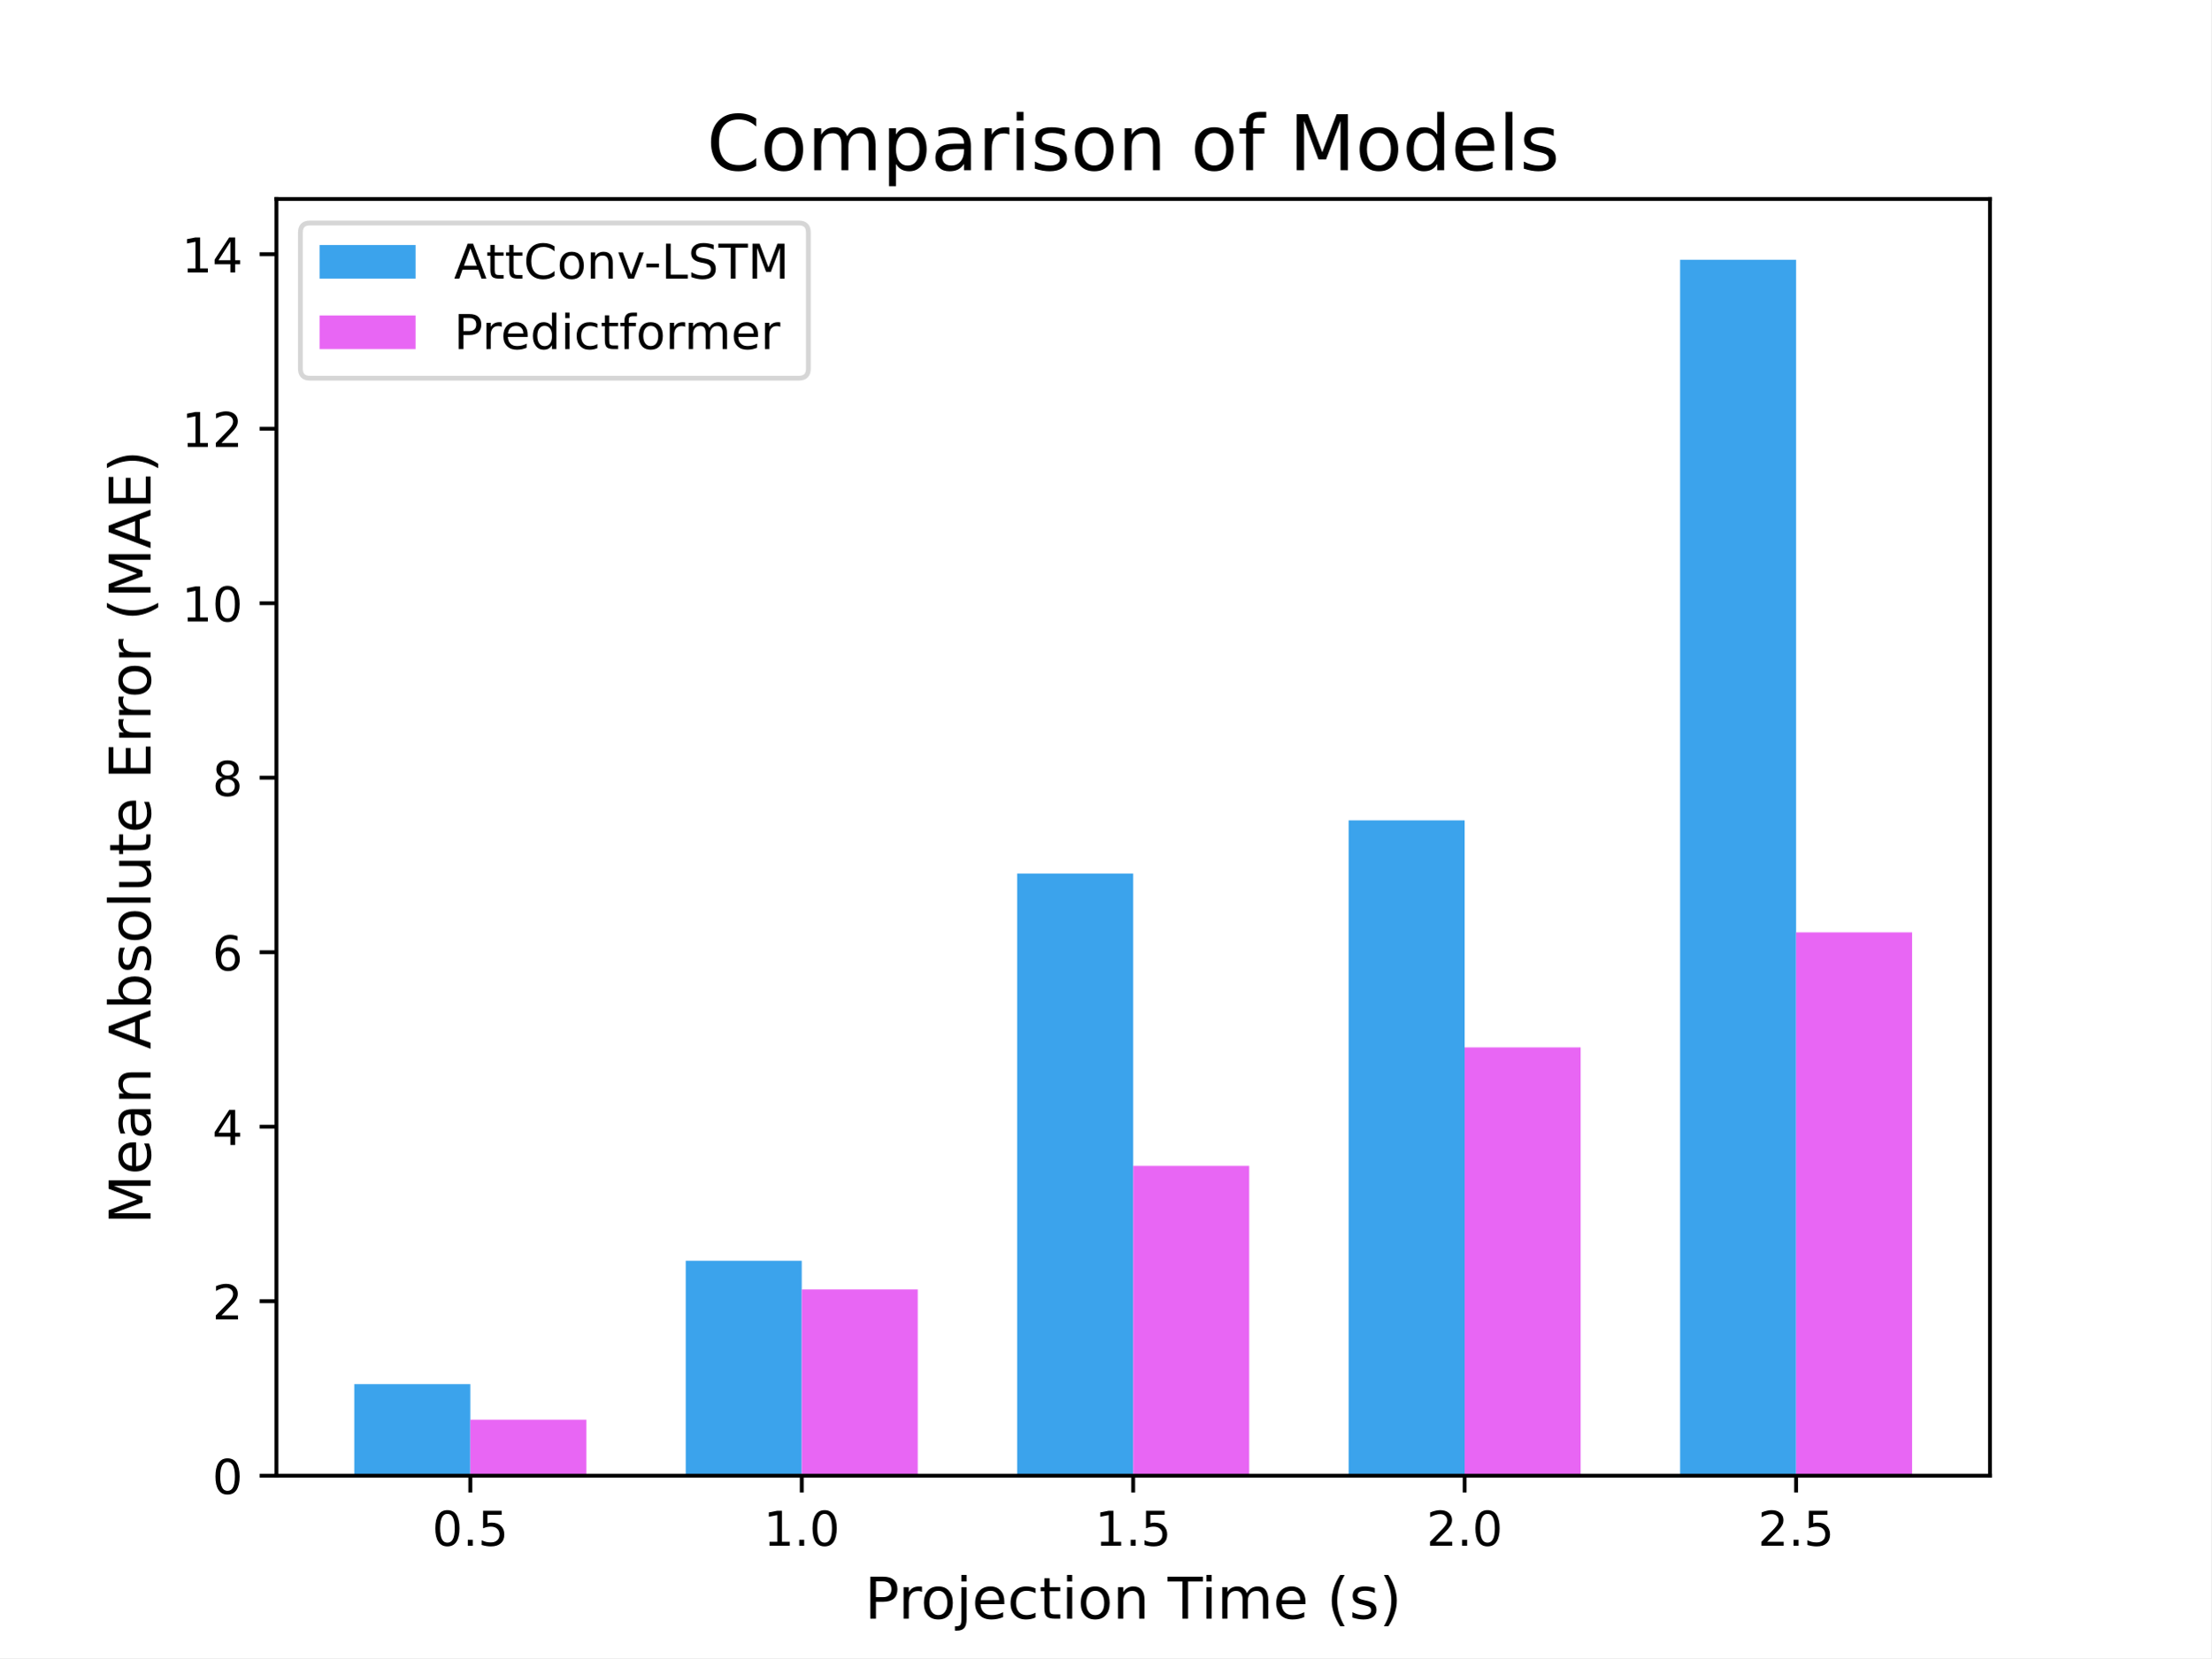
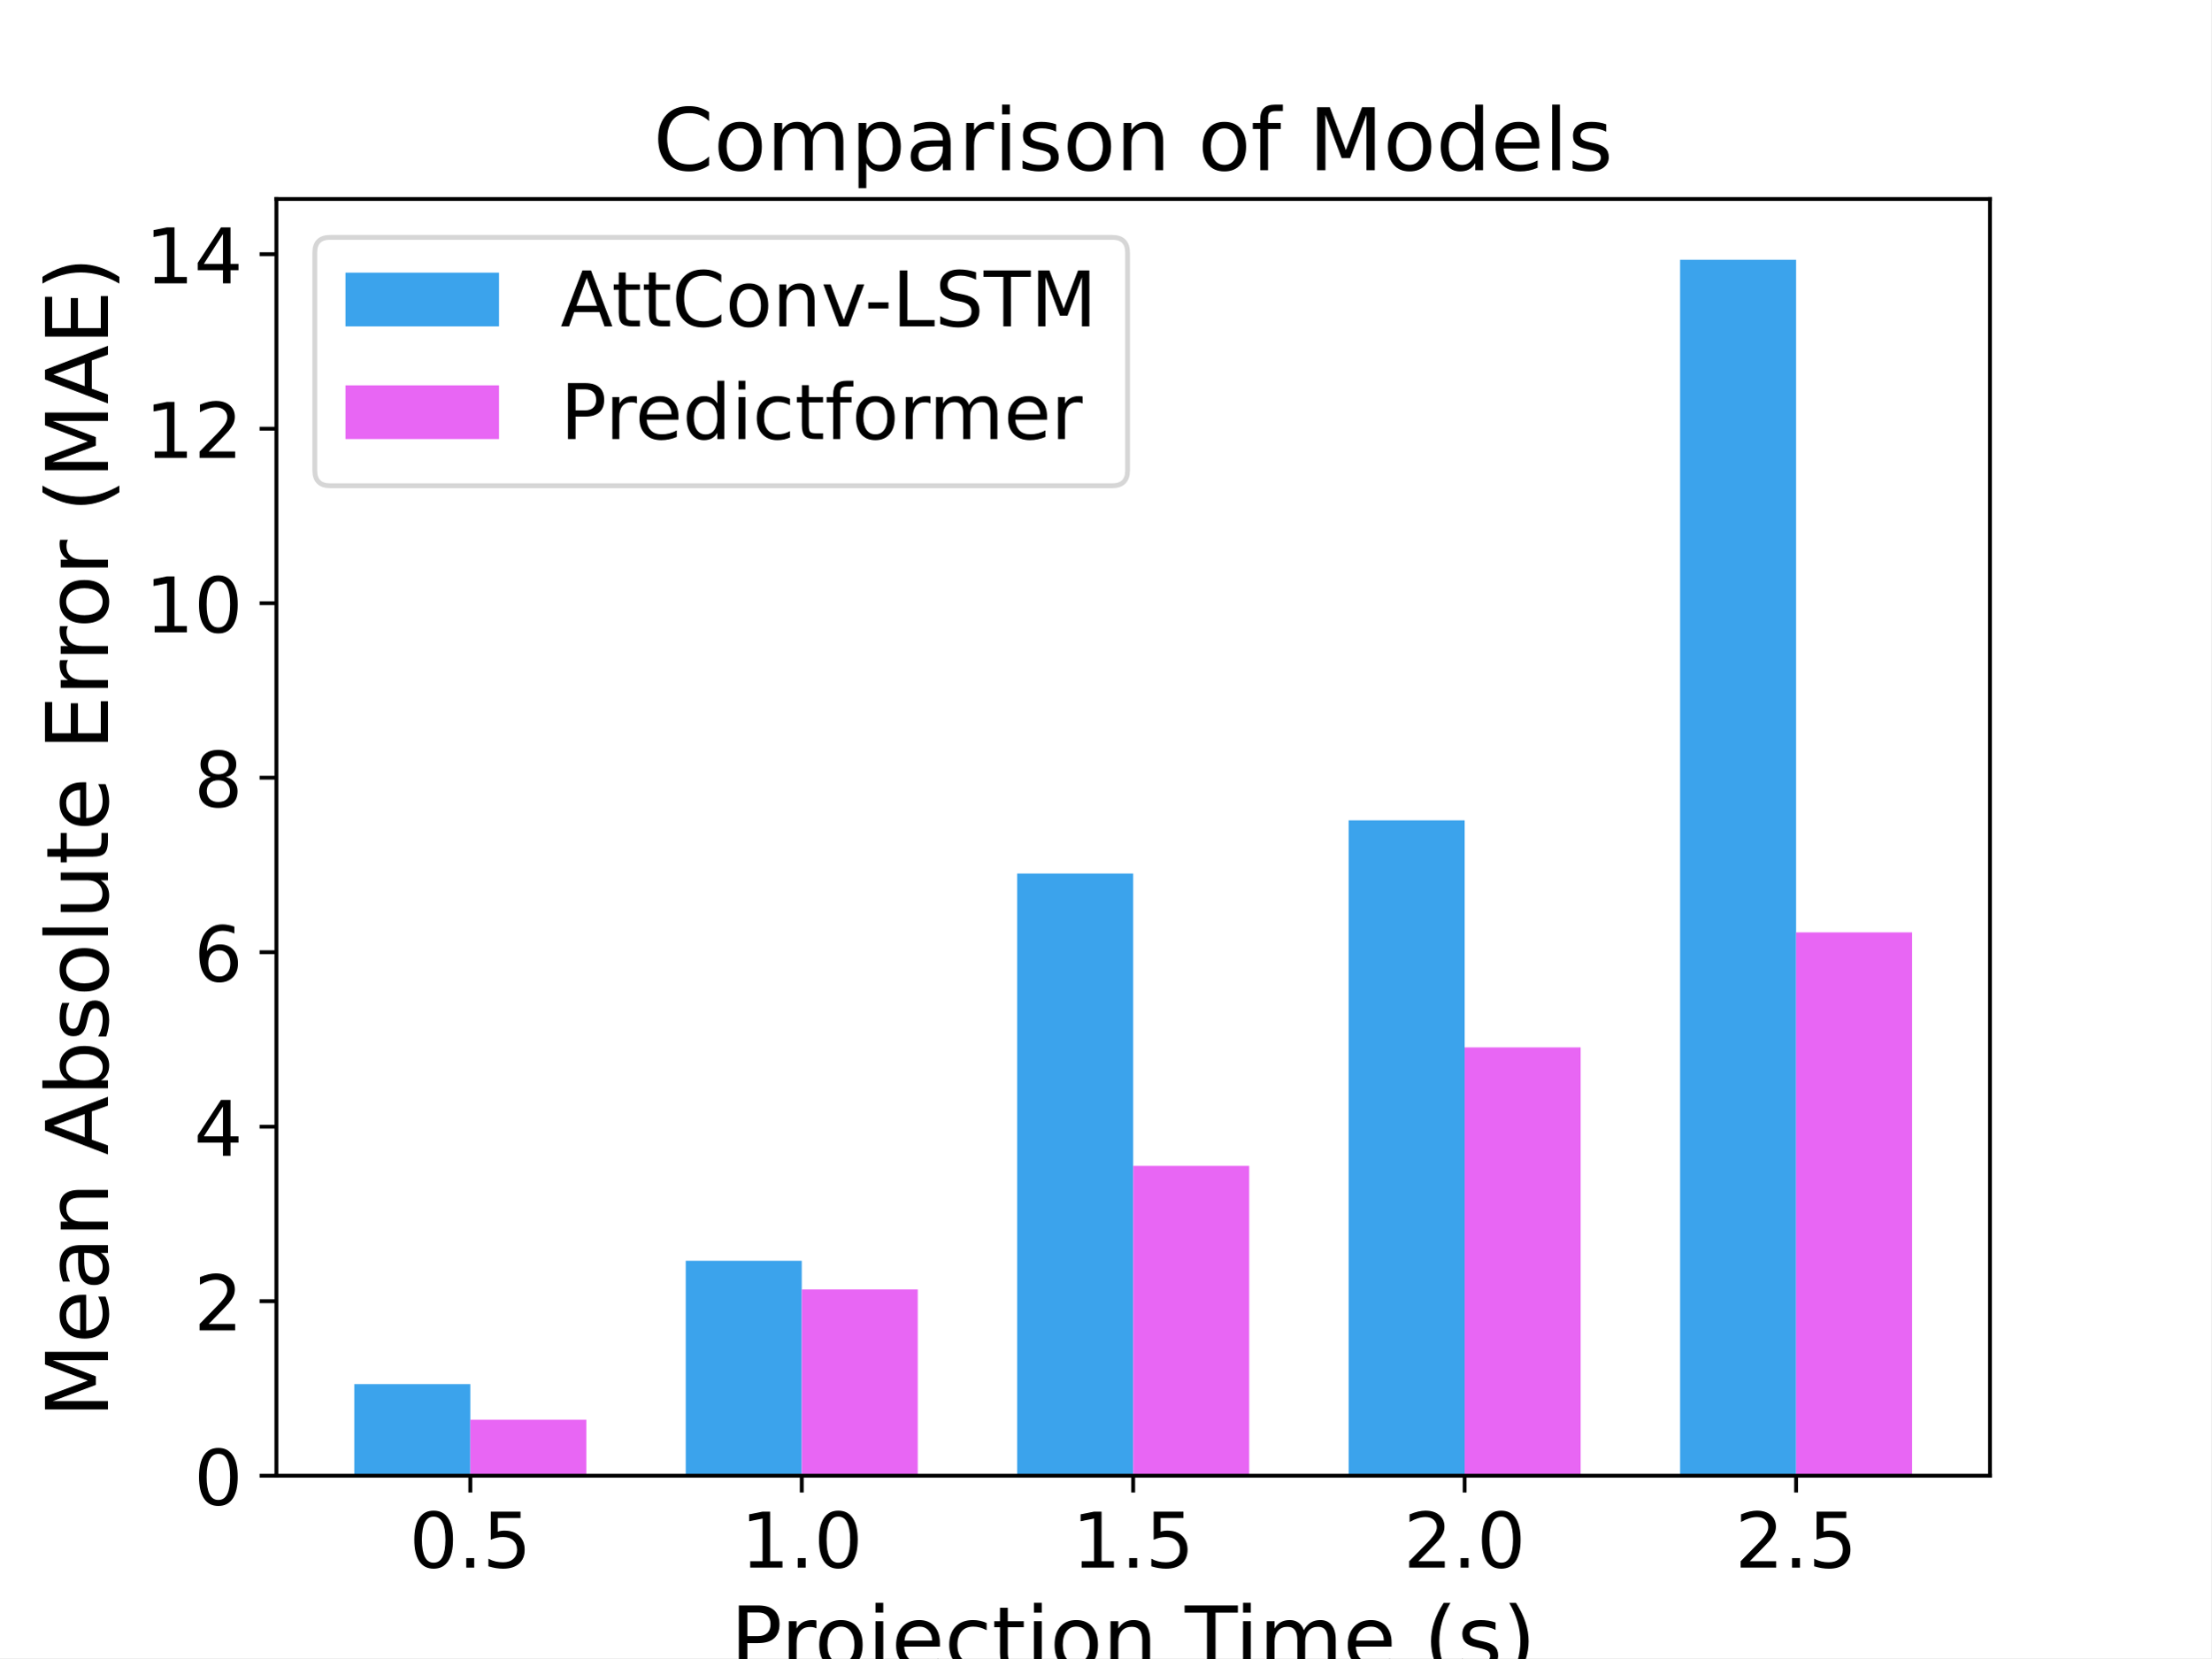
<svg xmlns="http://www.w3.org/2000/svg" xmlns:xlink="http://www.w3.org/1999/xlink" width="460.8pt" height="345.6pt" viewBox="0 0 460.8 345.6" version="1.1">
  <defs>
    <style type="text/css">*{stroke-linejoin: round; stroke-linecap: butt}</style>
  </defs>
  <g id="figure_1">
    <g id="patch_1">
      <path d="M 0 345.6  L 460.8 345.6  L 460.8 0  L 0 0  z " style="fill: #ffffff" />
    </g>
    <g id="axes_1">
      <g id="patch_2">
        <path d="M 57.6 307.584  L 414.72 307.584  L 414.72 41.472  L 57.6 41.472  z " style="fill: #ffffff" />
      </g>
      <g id="patch_3">
-         <path d="M 73.833 307.584  L 98.009 307.584  L 98.009 288.493  L 73.833 288.493  z " clip-path="url(#p73382b908d)" style="fill: #3ba3ec" />
+         <path d="M 73.833 307.584  L 98.009 307.584  L 98.009 288.493  L 73.833 288.493  z " clip-path="url(#pa363077e8c)" style="fill: #3ba3ec" />
      </g>
      <g id="patch_4">
-         <path d="M 142.908 307.584  L 167.085 307.584  L 167.085 262.781  L 142.908 262.781  z " clip-path="url(#p73382b908d)" style="fill: #3ba3ec" />
+         <path d="M 142.908 307.584  L 167.085 307.584  L 167.085 262.781  L 142.908 262.781  z " clip-path="url(#pa363077e8c)" style="fill: #3ba3ec" />
      </g>
      <g id="patch_5">
-         <path d="M 211.984 307.584  L 236.16 307.584  L 236.16 182.068  L 211.984 182.068  z " clip-path="url(#p73382b908d)" style="fill: #3ba3ec" />
+         <path d="M 211.984 307.584  L 236.16 307.584  L 236.16 182.068  L 211.984 182.068  z " clip-path="url(#pa363077e8c)" style="fill: #3ba3ec" />
      </g>
      <g id="patch_6">
-         <path d="M 281.059 307.584  L 305.235 307.584  L 305.235 170.982  L 281.059 170.982  z " clip-path="url(#p73382b908d)" style="fill: #3ba3ec" />
+         <path d="M 281.059 307.584  L 305.235 307.584  L 305.235 170.982  L 281.059 170.982  z " clip-path="url(#pa363077e8c)" style="fill: #3ba3ec" />
      </g>
      <g id="patch_7">
-         <path d="M 350.134 307.584  L 374.311 307.584  L 374.311 54.144  L 350.134 54.144  z " clip-path="url(#p73382b908d)" style="fill: #3ba3ec" />
+         <path d="M 350.134 307.584  L 374.311 307.584  L 374.311 54.144  L 350.134 54.144  z " clip-path="url(#pa363077e8c)" style="fill: #3ba3ec" />
      </g>
      <g id="patch_8">
-         <path d="M 98.009 307.584  L 122.186 307.584  L 122.186 295.915  L 98.009 295.915  z " clip-path="url(#p73382b908d)" style="fill: #e866f4" />
+         <path d="M 98.009 307.584  L 122.186 307.584  L 122.186 295.915  L 98.009 295.915  z " clip-path="url(#pa363077e8c)" style="fill: #e866f4" />
      </g>
      <g id="patch_9">
-         <path d="M 167.085 307.584  L 191.261 307.584  L 191.261 268.757  L 167.085 268.757  z " clip-path="url(#p73382b908d)" style="fill: #e866f4" />
+         <path d="M 167.085 307.584  L 191.261 307.584  L 191.261 268.757  L 167.085 268.757  z " clip-path="url(#pa363077e8c)" style="fill: #e866f4" />
      </g>
      <g id="patch_10">
-         <path d="M 236.16 307.584  L 260.336 307.584  L 260.336 243.004  L 236.16 243.004  z " clip-path="url(#p73382b908d)" style="fill: #e866f4" />
+         <path d="M 236.16 307.584  L 260.336 307.584  L 260.336 243.004  L 236.16 243.004  z " clip-path="url(#pa363077e8c)" style="fill: #e866f4" />
      </g>
      <g id="patch_11">
-         <path d="M 305.235 307.584  L 329.412 307.584  L 329.412 218.307  L 305.235 218.307  z " clip-path="url(#p73382b908d)" style="fill: #e866f4" />
+         <path d="M 305.235 307.584  L 329.412 307.584  L 329.412 218.307  L 305.235 218.307  z " clip-path="url(#pa363077e8c)" style="fill: #e866f4" />
      </g>
      <g id="patch_12">
-         <path d="M 374.311 307.584  L 398.487 307.584  L 398.487 194.333  L 374.311 194.333  z " clip-path="url(#p73382b908d)" style="fill: #e866f4" />
+         <path d="M 374.311 307.584  L 398.487 307.584  L 398.487 194.333  L 374.311 194.333  z " clip-path="url(#pa363077e8c)" style="fill: #e866f4" />
      </g>
      <g id="matplotlib.axis_1">
        <g id="xtick_1">
          <g id="line2d_1">
            <defs>
-               <path id="m2b24a7d6ac" d="M 0 0  L 0 3.5  " style="stroke: #000000; stroke-width: 0.8" />
+               <path id="m2a131bde9e" d="M 0 0  L 0 3.5  " style="stroke: #000000; stroke-width: 0.8" />
            </defs>
            <g>
-               <use xlink:href="#m2b24a7d6ac" x="98.009" y="307.584" style="stroke: #000000; stroke-width: 0.8" />
+               <use xlink:href="#m2a131bde9e" x="98.009" y="307.584" style="stroke: #000000; stroke-width: 0.8" />
            </g>
          </g>
          <g id="text_1">
-             <g transform="translate(90.05757 322.1824) scale(0.1 -0.1)">
+             <g transform="translate(85.28663 326.7415) scale(0.16 -0.16)">
              <defs>
                <path id="DejaVuSans-30" d="M 2034 4250  Q 1547 4250 1301 3770  Q 1056 3291 1056 2328  Q 1056 1369 1301 889  Q 1547 409 2034 409  Q 2525 409 2770 889  Q 3016 1369 3016 2328  Q 3016 3291 2770 3770  Q 2525 4250 2034 4250  z M 2034 4750  Q 2819 4750 3233 4129  Q 3647 3509 3647 2328  Q 3647 1150 3233 529  Q 2819 -91 2034 -91  Q 1250 -91 836 529  Q 422 1150 422 2328  Q 422 3509 836 4129  Q 1250 4750 2034 4750  z " transform="scale(0.015625)" />
                <path id="DejaVuSans-2e" d="M 684 794  L 1344 794  L 1344 0  L 684 0  L 684 794  z " transform="scale(0.015625)" />
                <path id="DejaVuSans-35" d="M 691 4666  L 3169 4666  L 3169 4134  L 1269 4134  L 1269 2991  Q 1406 3038 1543 3061  Q 1681 3084 1819 3084  Q 2600 3084 3056 2656  Q 3513 2228 3513 1497  Q 3513 744 3044 326  Q 2575 -91 1722 -91  Q 1428 -91 1123 -41  Q 819 9 494 109  L 494 744  Q 775 591 1075 516  Q 1375 441 1709 441  Q 2250 441 2565 725  Q 2881 1009 2881 1497  Q 2881 1984 2565 2268  Q 2250 2553 1709 2553  Q 1456 2553 1204 2497  Q 953 2441 691 2322  L 691 4666  z " transform="scale(0.015625)" />
              </defs>
              <use xlink:href="#DejaVuSans-30" />
              <use xlink:href="#DejaVuSans-2e" x="63.623" />
              <use xlink:href="#DejaVuSans-35" x="95.41" />
            </g>
          </g>
        </g>
        <g id="xtick_2">
          <g id="line2d_2">
            <g>
-               <use xlink:href="#m2b24a7d6ac" x="167.085" y="307.584" style="stroke: #000000; stroke-width: 0.8" />
+               <use xlink:href="#m2a131bde9e" x="167.085" y="307.584" style="stroke: #000000; stroke-width: 0.8" />
            </g>
          </g>
          <g id="text_2">
-             <g transform="translate(159.133 322.1824) scale(0.1 -0.1)">
+             <g transform="translate(154.3621 326.7415) scale(0.16 -0.16)">
              <defs>
                <path id="DejaVuSans-31" d="M 794 531  L 1825 531  L 1825 4091  L 703 3866  L 703 4441  L 1819 4666  L 2450 4666  L 2450 531  L 3481 531  L 3481 0  L 794 0  L 794 531  z " transform="scale(0.015625)" />
              </defs>
              <use xlink:href="#DejaVuSans-31" />
              <use xlink:href="#DejaVuSans-2e" x="63.623" />
              <use xlink:href="#DejaVuSans-30" x="95.41" />
            </g>
          </g>
        </g>
        <g id="xtick_3">
          <g id="line2d_3">
            <g>
-               <use xlink:href="#m2b24a7d6ac" x="236.16" y="307.584" style="stroke: #000000; stroke-width: 0.8" />
+               <use xlink:href="#m2a131bde9e" x="236.16" y="307.584" style="stroke: #000000; stroke-width: 0.8" />
            </g>
          </g>
          <g id="text_3">
-             <g transform="translate(228.2084 322.1824) scale(0.1 -0.1)">
+             <g transform="translate(223.4375 326.7415) scale(0.16 -0.16)">
              <use xlink:href="#DejaVuSans-31" />
              <use xlink:href="#DejaVuSans-2e" x="63.623" />
              <use xlink:href="#DejaVuSans-35" x="95.41" />
            </g>
          </g>
        </g>
        <g id="xtick_4">
          <g id="line2d_4">
            <g>
-               <use xlink:href="#m2b24a7d6ac" x="305.235" y="307.584" style="stroke: #000000; stroke-width: 0.8" />
+               <use xlink:href="#m2a131bde9e" x="305.235" y="307.584" style="stroke: #000000; stroke-width: 0.8" />
            </g>
          </g>
          <g id="text_4">
-             <g transform="translate(297.2839 322.1824) scale(0.1 -0.1)">
+             <g transform="translate(292.5129 326.7415) scale(0.16 -0.16)">
              <defs>
                <path id="DejaVuSans-32" d="M 1228 531  L 3431 531  L 3431 0  L 469 0  L 469 531  Q 828 903 1448 1529  Q 2069 2156 2228 2338  Q 2531 2678 2651 2914  Q 2772 3150 2772 3378  Q 2772 3750 2511 3984  Q 2250 4219 1831 4219  Q 1534 4219 1204 4116  Q 875 4013 500 3803  L 500 4441  Q 881 4594 1212 4672  Q 1544 4750 1819 4750  Q 2544 4750 2975 4387  Q 3406 4025 3406 3419  Q 3406 3131 3298 2873  Q 3191 2616 2906 2266  Q 2828 2175 2409 1742  Q 1991 1309 1228 531  z " transform="scale(0.015625)" />
              </defs>
              <use xlink:href="#DejaVuSans-32" />
              <use xlink:href="#DejaVuSans-2e" x="63.623" />
              <use xlink:href="#DejaVuSans-30" x="95.41" />
            </g>
          </g>
        </g>
        <g id="xtick_5">
          <g id="line2d_5">
            <g>
-               <use xlink:href="#m2b24a7d6ac" x="374.311" y="307.584" style="stroke: #000000; stroke-width: 0.8" />
+               <use xlink:href="#m2a131bde9e" x="374.311" y="307.584" style="stroke: #000000; stroke-width: 0.8" />
            </g>
          </g>
          <g id="text_5">
-             <g transform="translate(366.3593 322.1824) scale(0.1 -0.1)">
+             <g transform="translate(361.5884 326.7415) scale(0.16 -0.16)">
              <use xlink:href="#DejaVuSans-32" />
              <use xlink:href="#DejaVuSans-2e" x="63.623" />
              <use xlink:href="#DejaVuSans-35" x="95.41" />
            </g>
          </g>
        </g>
        <g id="text_6">
-           <g transform="translate(180.1922 337.3802) scale(0.12 -0.12)">
+           <g transform="translate(152.2083 347.7462) scale(0.18 -0.18)">
            <defs>
              <path id="DejaVuSans-50" d="M 1259 4147  L 1259 2394  L 2053 2394  Q 2494 2394 2734 2622  Q 2975 2850 2975 3272  Q 2975 3691 2734 3919  Q 2494 4147 2053 4147  L 1259 4147  z M 628 4666  L 2053 4666  Q 2838 4666 3239 4311  Q 3641 3956 3641 3272  Q 3641 2581 3239 2228  Q 2838 1875 2053 1875  L 1259 1875  L 1259 0  L 628 0  L 628 4666  z " transform="scale(0.015625)" />
              <path id="DejaVuSans-72" d="M 2631 2963  Q 2534 3019 2420 3045  Q 2306 3072 2169 3072  Q 1681 3072 1420 2755  Q 1159 2438 1159 1844  L 1159 0  L 581 0  L 581 3500  L 1159 3500  L 1159 2956  Q 1341 3275 1631 3429  Q 1922 3584 2338 3584  Q 2397 3584 2469 3576  Q 2541 3569 2628 3553  L 2631 2963  z " transform="scale(0.015625)" />
              <path id="DejaVuSans-6f" d="M 1959 3097  Q 1497 3097 1228 2736  Q 959 2375 959 1747  Q 959 1119 1226 758  Q 1494 397 1959 397  Q 2419 397 2687 759  Q 2956 1122 2956 1747  Q 2956 2369 2687 2733  Q 2419 3097 1959 3097  z M 1959 3584  Q 2709 3584 3137 3096  Q 3566 2609 3566 1747  Q 3566 888 3137 398  Q 2709 -91 1959 -91  Q 1206 -91 779 398  Q 353 888 353 1747  Q 353 2609 779 3096  Q 1206 3584 1959 3584  z " transform="scale(0.015625)" />
              <path id="DejaVuSans-6a" d="M 603 3500  L 1178 3500  L 1178 -63  Q 1178 -731 923 -1031  Q 669 -1331 103 -1331  L -116 -1331  L -116 -844  L 38 -844  Q 366 -844 484 -692  Q 603 -541 603 -63  L 603 3500  z M 603 4863  L 1178 4863  L 1178 4134  L 603 4134  L 603 4863  z " transform="scale(0.015625)" />
              <path id="DejaVuSans-65" d="M 3597 1894  L 3597 1613  L 953 1613  Q 991 1019 1311 708  Q 1631 397 2203 397  Q 2534 397 2845 478  Q 3156 559 3463 722  L 3463 178  Q 3153 47 2828 -22  Q 2503 -91 2169 -91  Q 1331 -91 842 396  Q 353 884 353 1716  Q 353 2575 817 3079  Q 1281 3584 2069 3584  Q 2775 3584 3186 3129  Q 3597 2675 3597 1894  z M 3022 2063  Q 3016 2534 2758 2815  Q 2500 3097 2075 3097  Q 1594 3097 1305 2825  Q 1016 2553 972 2059  L 3022 2063  z " transform="scale(0.015625)" />
              <path id="DejaVuSans-63" d="M 3122 3366  L 3122 2828  Q 2878 2963 2633 3030  Q 2388 3097 2138 3097  Q 1578 3097 1268 2742  Q 959 2388 959 1747  Q 959 1106 1268 751  Q 1578 397 2138 397  Q 2388 397 2633 464  Q 2878 531 3122 666  L 3122 134  Q 2881 22 2623 -34  Q 2366 -91 2075 -91  Q 1284 -91 818 406  Q 353 903 353 1747  Q 353 2603 823 3093  Q 1294 3584 2113 3584  Q 2378 3584 2631 3529  Q 2884 3475 3122 3366  z " transform="scale(0.015625)" />
              <path id="DejaVuSans-74" d="M 1172 4494  L 1172 3500  L 2356 3500  L 2356 3053  L 1172 3053  L 1172 1153  Q 1172 725 1289 603  Q 1406 481 1766 481  L 2356 481  L 2356 0  L 1766 0  Q 1100 0 847 248  Q 594 497 594 1153  L 594 3053  L 172 3053  L 172 3500  L 594 3500  L 594 4494  L 1172 4494  z " transform="scale(0.015625)" />
              <path id="DejaVuSans-69" d="M 603 3500  L 1178 3500  L 1178 0  L 603 0  L 603 3500  z M 603 4863  L 1178 4863  L 1178 4134  L 603 4134  L 603 4863  z " transform="scale(0.015625)" />
              <path id="DejaVuSans-6e" d="M 3513 2113  L 3513 0  L 2938 0  L 2938 2094  Q 2938 2591 2744 2837  Q 2550 3084 2163 3084  Q 1697 3084 1428 2787  Q 1159 2491 1159 1978  L 1159 0  L 581 0  L 581 3500  L 1159 3500  L 1159 2956  Q 1366 3272 1645 3428  Q 1925 3584 2291 3584  Q 2894 3584 3203 3211  Q 3513 2838 3513 2113  z " transform="scale(0.015625)" />
              <path id="DejaVuSans-20" transform="scale(0.015625)" />
              <path id="DejaVuSans-54" d="M -19 4666  L 3928 4666  L 3928 4134  L 2272 4134  L 2272 0  L 1638 0  L 1638 4134  L -19 4134  L -19 4666  z " transform="scale(0.015625)" />
              <path id="DejaVuSans-6d" d="M 3328 2828  Q 3544 3216 3844 3400  Q 4144 3584 4550 3584  Q 5097 3584 5394 3201  Q 5691 2819 5691 2113  L 5691 0  L 5113 0  L 5113 2094  Q 5113 2597 4934 2840  Q 4756 3084 4391 3084  Q 3944 3084 3684 2787  Q 3425 2491 3425 1978  L 3425 0  L 2847 0  L 2847 2094  Q 2847 2600 2669 2842  Q 2491 3084 2119 3084  Q 1678 3084 1418 2786  Q 1159 2488 1159 1978  L 1159 0  L 581 0  L 581 3500  L 1159 3500  L 1159 2956  Q 1356 3278 1631 3431  Q 1906 3584 2284 3584  Q 2666 3584 2933 3390  Q 3200 3197 3328 2828  z " transform="scale(0.015625)" />
              <path id="DejaVuSans-28" d="M 1984 4856  Q 1566 4138 1362 3434  Q 1159 2731 1159 2009  Q 1159 1288 1364 580  Q 1569 -128 1984 -844  L 1484 -844  Q 1016 -109 783 600  Q 550 1309 550 2009  Q 550 2706 781 3412  Q 1013 4119 1484 4856  L 1984 4856  z " transform="scale(0.015625)" />
              <path id="DejaVuSans-73" d="M 2834 3397  L 2834 2853  Q 2591 2978 2328 3040  Q 2066 3103 1784 3103  Q 1356 3103 1142 2972  Q 928 2841 928 2578  Q 928 2378 1081 2264  Q 1234 2150 1697 2047  L 1894 2003  Q 2506 1872 2764 1633  Q 3022 1394 3022 966  Q 3022 478 2636 193  Q 2250 -91 1575 -91  Q 1294 -91 989 -36  Q 684 19 347 128  L 347 722  Q 666 556 975 473  Q 1284 391 1588 391  Q 1994 391 2212 530  Q 2431 669 2431 922  Q 2431 1156 2273 1281  Q 2116 1406 1581 1522  L 1381 1569  Q 847 1681 609 1914  Q 372 2147 372 2553  Q 372 3047 722 3315  Q 1072 3584 1716 3584  Q 2034 3584 2315 3537  Q 2597 3491 2834 3397  z " transform="scale(0.015625)" />
              <path id="DejaVuSans-29" d="M 513 4856  L 1013 4856  Q 1481 4119 1714 3412  Q 1947 2706 1947 2009  Q 1947 1309 1714 600  Q 1481 -109 1013 -844  L 513 -844  Q 928 -128 1133 580  Q 1338 1288 1338 2009  Q 1338 2731 1133 3434  Q 928 4138 513 4856  z " transform="scale(0.015625)" />
            </defs>
            <use xlink:href="#DejaVuSans-50" />
            <use xlink:href="#DejaVuSans-72" x="58.553" />
            <use xlink:href="#DejaVuSans-6f" x="97.416" />
            <use xlink:href="#DejaVuSans-6a" x="158.598" />
            <use xlink:href="#DejaVuSans-65" x="186.381" />
            <use xlink:href="#DejaVuSans-63" x="247.904" />
            <use xlink:href="#DejaVuSans-74" x="302.885" />
            <use xlink:href="#DejaVuSans-69" x="342.094" />
            <use xlink:href="#DejaVuSans-6f" x="369.877" />
            <use xlink:href="#DejaVuSans-6e" x="431.059" />
            <use xlink:href="#DejaVuSans-20" x="494.438" />
            <use xlink:href="#DejaVuSans-54" x="526.225" />
            <use xlink:href="#DejaVuSans-69" x="584.184" />
            <use xlink:href="#DejaVuSans-6d" x="611.967" />
            <use xlink:href="#DejaVuSans-65" x="709.379" />
            <use xlink:href="#DejaVuSans-20" x="770.902" />
            <use xlink:href="#DejaVuSans-28" x="802.689" />
            <use xlink:href="#DejaVuSans-73" x="841.703" />
            <use xlink:href="#DejaVuSans-29" x="893.803" />
          </g>
        </g>
      </g>
      <g id="matplotlib.axis_2">
        <g id="ytick_1">
          <g id="line2d_6">
            <defs>
-               <path id="md9644849dd" d="M 0 0  L -3.5 0  " style="stroke: #000000; stroke-width: 0.8" />
+               <path id="m114319df16" d="M 0 0  L -3.5 0  " style="stroke: #000000; stroke-width: 0.8" />
            </defs>
            <g>
-               <use xlink:href="#md9644849dd" x="57.6" y="307.584" style="stroke: #000000; stroke-width: 0.8" />
+               <use xlink:href="#m114319df16" x="57.6" y="307.584" style="stroke: #000000; stroke-width: 0.8" />
            </g>
          </g>
          <g id="text_7">
-             <g transform="translate(44.2375 311.3832) scale(0.1 -0.1)">
+             <g transform="translate(40.42 313.6628) scale(0.16 -0.16)">
              <use xlink:href="#DejaVuSans-30" />
            </g>
          </g>
        </g>
        <g id="ytick_2">
          <g id="line2d_7">
            <g>
-               <use xlink:href="#md9644849dd" x="57.6" y="271.212" style="stroke: #000000; stroke-width: 0.8" />
+               <use xlink:href="#m114319df16" x="57.6" y="271.212" style="stroke: #000000; stroke-width: 0.8" />
            </g>
          </g>
          <g id="text_8">
-             <g transform="translate(44.2375 275.0116) scale(0.1 -0.1)">
+             <g transform="translate(40.42 277.2912) scale(0.16 -0.16)">
              <use xlink:href="#DejaVuSans-32" />
            </g>
          </g>
        </g>
        <g id="ytick_3">
          <g id="line2d_8">
            <g>
-               <use xlink:href="#md9644849dd" x="57.6" y="234.841" style="stroke: #000000; stroke-width: 0.8" />
+               <use xlink:href="#m114319df16" x="57.6" y="234.841" style="stroke: #000000; stroke-width: 0.8" />
            </g>
          </g>
          <g id="text_9">
-             <g transform="translate(44.2375 238.64) scale(0.1 -0.1)">
+             <g transform="translate(40.42 240.9196) scale(0.16 -0.16)">
              <defs>
                <path id="DejaVuSans-34" d="M 2419 4116  L 825 1625  L 2419 1625  L 2419 4116  z M 2253 4666  L 3047 4666  L 3047 1625  L 3713 1625  L 3713 1100  L 3047 1100  L 3047 0  L 2419 0  L 2419 1100  L 313 1100  L 313 1709  L 2253 4666  z " transform="scale(0.015625)" />
              </defs>
              <use xlink:href="#DejaVuSans-34" />
            </g>
          </g>
        </g>
        <g id="ytick_4">
          <g id="line2d_9">
            <g>
-               <use xlink:href="#md9644849dd" x="57.6" y="198.469" style="stroke: #000000; stroke-width: 0.8" />
+               <use xlink:href="#m114319df16" x="57.6" y="198.469" style="stroke: #000000; stroke-width: 0.8" />
            </g>
          </g>
          <g id="text_10">
-             <g transform="translate(44.2375 202.2684) scale(0.1 -0.1)">
+             <g transform="translate(40.42 204.548) scale(0.16 -0.16)">
              <defs>
                <path id="DejaVuSans-36" d="M 2113 2584  Q 1688 2584 1439 2293  Q 1191 2003 1191 1497  Q 1191 994 1439 701  Q 1688 409 2113 409  Q 2538 409 2786 701  Q 3034 994 3034 1497  Q 3034 2003 2786 2293  Q 2538 2584 2113 2584  z M 3366 4563  L 3366 3988  Q 3128 4100 2886 4159  Q 2644 4219 2406 4219  Q 1781 4219 1451 3797  Q 1122 3375 1075 2522  Q 1259 2794 1537 2939  Q 1816 3084 2150 3084  Q 2853 3084 3261 2657  Q 3669 2231 3669 1497  Q 3669 778 3244 343  Q 2819 -91 2113 -91  Q 1303 -91 875 529  Q 447 1150 447 2328  Q 447 3434 972 4092  Q 1497 4750 2381 4750  Q 2619 4750 2861 4703  Q 3103 4656 3366 4563  z " transform="scale(0.015625)" />
              </defs>
              <use xlink:href="#DejaVuSans-36" />
            </g>
          </g>
        </g>
        <g id="ytick_5">
          <g id="line2d_10">
            <g>
-               <use xlink:href="#md9644849dd" x="57.6" y="162.098" style="stroke: #000000; stroke-width: 0.8" />
+               <use xlink:href="#m114319df16" x="57.6" y="162.098" style="stroke: #000000; stroke-width: 0.8" />
            </g>
          </g>
          <g id="text_11">
-             <g transform="translate(44.2375 165.8968) scale(0.1 -0.1)">
+             <g transform="translate(40.42 168.1764) scale(0.16 -0.16)">
              <defs>
                <path id="DejaVuSans-38" d="M 2034 2216  Q 1584 2216 1326 1975  Q 1069 1734 1069 1313  Q 1069 891 1326 650  Q 1584 409 2034 409  Q 2484 409 2743 651  Q 3003 894 3003 1313  Q 3003 1734 2745 1975  Q 2488 2216 2034 2216  z M 1403 2484  Q 997 2584 770 2862  Q 544 3141 544 3541  Q 544 4100 942 4425  Q 1341 4750 2034 4750  Q 2731 4750 3128 4425  Q 3525 4100 3525 3541  Q 3525 3141 3298 2862  Q 3072 2584 2669 2484  Q 3125 2378 3379 2068  Q 3634 1759 3634 1313  Q 3634 634 3220 271  Q 2806 -91 2034 -91  Q 1263 -91 848 271  Q 434 634 434 1313  Q 434 1759 690 2068  Q 947 2378 1403 2484  z M 1172 3481  Q 1172 3119 1398 2916  Q 1625 2713 2034 2713  Q 2441 2713 2670 2916  Q 2900 3119 2900 3481  Q 2900 3844 2670 4047  Q 2441 4250 2034 4250  Q 1625 4250 1398 4047  Q 1172 3844 1172 3481  z " transform="scale(0.015625)" />
              </defs>
              <use xlink:href="#DejaVuSans-38" />
            </g>
          </g>
        </g>
        <g id="ytick_6">
          <g id="line2d_11">
            <g>
-               <use xlink:href="#md9644849dd" x="57.6" y="125.726" style="stroke: #000000; stroke-width: 0.8" />
+               <use xlink:href="#m114319df16" x="57.6" y="125.726" style="stroke: #000000; stroke-width: 0.8" />
            </g>
          </g>
          <g id="text_12">
-             <g transform="translate(37.875 129.5252) scale(0.1 -0.1)">
+             <g transform="translate(30.24 131.8048) scale(0.16 -0.16)">
              <use xlink:href="#DejaVuSans-31" />
              <use xlink:href="#DejaVuSans-30" x="63.623" />
            </g>
          </g>
        </g>
        <g id="ytick_7">
          <g id="line2d_12">
            <g>
-               <use xlink:href="#md9644849dd" x="57.6" y="89.354" style="stroke: #000000; stroke-width: 0.8" />
+               <use xlink:href="#m114319df16" x="57.6" y="89.354" style="stroke: #000000; stroke-width: 0.8" />
            </g>
          </g>
          <g id="text_13">
-             <g transform="translate(37.875 93.15365) scale(0.1 -0.1)">
+             <g transform="translate(30.24 95.43318) scale(0.16 -0.16)">
              <use xlink:href="#DejaVuSans-31" />
              <use xlink:href="#DejaVuSans-32" x="63.623" />
            </g>
          </g>
        </g>
        <g id="ytick_8">
          <g id="line2d_13">
            <g>
-               <use xlink:href="#md9644849dd" x="57.6" y="52.983" style="stroke: #000000; stroke-width: 0.8" />
+               <use xlink:href="#m114319df16" x="57.6" y="52.983" style="stroke: #000000; stroke-width: 0.8" />
            </g>
          </g>
          <g id="text_14">
-             <g transform="translate(37.875 56.78206) scale(0.1 -0.1)">
+             <g transform="translate(30.24 59.06159) scale(0.16 -0.16)">
              <use xlink:href="#DejaVuSans-31" />
              <use xlink:href="#DejaVuSans-34" x="63.623" />
            </g>
          </g>
        </g>
        <g id="text_15">
-           <g transform="translate(31.37937 255.1971) rotate(-90) scale(0.12 -0.12)">
+           <g transform="translate(22.49656 295.5316) rotate(-90) scale(0.18 -0.18)">
            <defs>
              <path id="DejaVuSans-4d" d="M 628 4666  L 1569 4666  L 2759 1491  L 3956 4666  L 4897 4666  L 4897 0  L 4281 0  L 4281 4097  L 3078 897  L 2444 897  L 1241 4097  L 1241 0  L 628 0  L 628 4666  z " transform="scale(0.015625)" />
              <path id="DejaVuSans-61" d="M 2194 1759  Q 1497 1759 1228 1600  Q 959 1441 959 1056  Q 959 750 1161 570  Q 1363 391 1709 391  Q 2188 391 2477 730  Q 2766 1069 2766 1631  L 2766 1759  L 2194 1759  z M 3341 1997  L 3341 0  L 2766 0  L 2766 531  Q 2569 213 2275 61  Q 1981 -91 1556 -91  Q 1019 -91 701 211  Q 384 513 384 1019  Q 384 1609 779 1909  Q 1175 2209 1959 2209  L 2766 2209  L 2766 2266  Q 2766 2663 2505 2880  Q 2244 3097 1772 3097  Q 1472 3097 1187 3025  Q 903 2953 641 2809  L 641 3341  Q 956 3463 1253 3523  Q 1550 3584 1831 3584  Q 2591 3584 2966 3190  Q 3341 2797 3341 1997  z " transform="scale(0.015625)" />
              <path id="DejaVuSans-41" d="M 2188 4044  L 1331 1722  L 3047 1722  L 2188 4044  z M 1831 4666  L 2547 4666  L 4325 0  L 3669 0  L 3244 1197  L 1141 1197  L 716 0  L 50 0  L 1831 4666  z " transform="scale(0.015625)" />
              <path id="DejaVuSans-62" d="M 3116 1747  Q 3116 2381 2855 2742  Q 2594 3103 2138 3103  Q 1681 3103 1420 2742  Q 1159 2381 1159 1747  Q 1159 1113 1420 752  Q 1681 391 2138 391  Q 2594 391 2855 752  Q 3116 1113 3116 1747  z M 1159 2969  Q 1341 3281 1617 3432  Q 1894 3584 2278 3584  Q 2916 3584 3314 3078  Q 3713 2572 3713 1747  Q 3713 922 3314 415  Q 2916 -91 2278 -91  Q 1894 -91 1617 61  Q 1341 213 1159 525  L 1159 0  L 581 0  L 581 4863  L 1159 4863  L 1159 2969  z " transform="scale(0.015625)" />
              <path id="DejaVuSans-6c" d="M 603 4863  L 1178 4863  L 1178 0  L 603 0  L 603 4863  z " transform="scale(0.015625)" />
              <path id="DejaVuSans-75" d="M 544 1381  L 544 3500  L 1119 3500  L 1119 1403  Q 1119 906 1312 657  Q 1506 409 1894 409  Q 2359 409 2629 706  Q 2900 1003 2900 1516  L 2900 3500  L 3475 3500  L 3475 0  L 2900 0  L 2900 538  Q 2691 219 2414 64  Q 2138 -91 1772 -91  Q 1169 -91 856 284  Q 544 659 544 1381  z M 1991 3584  L 1991 3584  z " transform="scale(0.015625)" />
              <path id="DejaVuSans-45" d="M 628 4666  L 3578 4666  L 3578 4134  L 1259 4134  L 1259 2753  L 3481 2753  L 3481 2222  L 1259 2222  L 1259 531  L 3634 531  L 3634 0  L 628 0  L 628 4666  z " transform="scale(0.015625)" />
            </defs>
            <use xlink:href="#DejaVuSans-4d" />
            <use xlink:href="#DejaVuSans-65" x="86.279" />
            <use xlink:href="#DejaVuSans-61" x="147.803" />
            <use xlink:href="#DejaVuSans-6e" x="209.082" />
            <use xlink:href="#DejaVuSans-20" x="272.461" />
            <use xlink:href="#DejaVuSans-41" x="304.248" />
            <use xlink:href="#DejaVuSans-62" x="372.656" />
            <use xlink:href="#DejaVuSans-73" x="436.133" />
            <use xlink:href="#DejaVuSans-6f" x="488.232" />
            <use xlink:href="#DejaVuSans-6c" x="549.414" />
            <use xlink:href="#DejaVuSans-75" x="577.197" />
            <use xlink:href="#DejaVuSans-74" x="640.576" />
            <use xlink:href="#DejaVuSans-65" x="679.785" />
            <use xlink:href="#DejaVuSans-20" x="741.309" />
            <use xlink:href="#DejaVuSans-45" x="773.096" />
            <use xlink:href="#DejaVuSans-72" x="836.279" />
            <use xlink:href="#DejaVuSans-72" x="875.643" />
            <use xlink:href="#DejaVuSans-6f" x="914.506" />
            <use xlink:href="#DejaVuSans-72" x="975.688" />
            <use xlink:href="#DejaVuSans-20" x="1016.801" />
            <use xlink:href="#DejaVuSans-28" x="1048.588" />
            <use xlink:href="#DejaVuSans-4d" x="1087.602" />
            <use xlink:href="#DejaVuSans-41" x="1173.881" />
            <use xlink:href="#DejaVuSans-45" x="1242.289" />
            <use xlink:href="#DejaVuSans-29" x="1305.473" />
          </g>
        </g>
      </g>
      <g id="patch_13">
        <path d="M 57.6 307.584  L 57.6 41.472  " style="fill: none; stroke: #000000; stroke-width: 0.8; stroke-linejoin: miter; stroke-linecap: square" />
      </g>
      <g id="patch_14">
        <path d="M 414.72 307.584  L 414.72 41.472  " style="fill: none; stroke: #000000; stroke-width: 0.8; stroke-linejoin: miter; stroke-linecap: square" />
      </g>
      <g id="patch_15">
        <path d="M 57.6 307.584  L 414.72 307.584  " style="fill: none; stroke: #000000; stroke-width: 0.8; stroke-linejoin: miter; stroke-linecap: square" />
      </g>
      <g id="patch_16">
        <path d="M 57.6 41.472  L 414.72 41.472  " style="fill: none; stroke: #000000; stroke-width: 0.8; stroke-linejoin: miter; stroke-linecap: square" />
      </g>
      <g id="text_16">
-         <g transform="translate(147.2763 35.472) scale(0.16 -0.16)">
+         <g transform="translate(136.1658 35.472) scale(0.18 -0.18)">
          <defs>
            <path id="DejaVuSans-43" d="M 4122 4306  L 4122 3641  Q 3803 3938 3442 4084  Q 3081 4231 2675 4231  Q 1875 4231 1450 3742  Q 1025 3253 1025 2328  Q 1025 1406 1450 917  Q 1875 428 2675 428  Q 3081 428 3442 575  Q 3803 722 4122 1019  L 4122 359  Q 3791 134 3420 21  Q 3050 -91 2638 -91  Q 1578 -91 968 557  Q 359 1206 359 2328  Q 359 3453 968 4101  Q 1578 4750 2638 4750  Q 3056 4750 3426 4639  Q 3797 4528 4122 4306  z " transform="scale(0.015625)" />
            <path id="DejaVuSans-70" d="M 1159 525  L 1159 -1331  L 581 -1331  L 581 3500  L 1159 3500  L 1159 2969  Q 1341 3281 1617 3432  Q 1894 3584 2278 3584  Q 2916 3584 3314 3078  Q 3713 2572 3713 1747  Q 3713 922 3314 415  Q 2916 -91 2278 -91  Q 1894 -91 1617 61  Q 1341 213 1159 525  z M 3116 1747  Q 3116 2381 2855 2742  Q 2594 3103 2138 3103  Q 1681 3103 1420 2742  Q 1159 2381 1159 1747  Q 1159 1113 1420 752  Q 1681 391 2138 391  Q 2594 391 2855 752  Q 3116 1113 3116 1747  z " transform="scale(0.015625)" />
            <path id="DejaVuSans-66" d="M 2375 4863  L 2375 4384  L 1825 4384  Q 1516 4384 1395 4259  Q 1275 4134 1275 3809  L 1275 3500  L 2222 3500  L 2222 3053  L 1275 3053  L 1275 0  L 697 0  L 697 3053  L 147 3053  L 147 3500  L 697 3500  L 697 3744  Q 697 4328 969 4595  Q 1241 4863 1831 4863  L 2375 4863  z " transform="scale(0.015625)" />
            <path id="DejaVuSans-64" d="M 2906 2969  L 2906 4863  L 3481 4863  L 3481 0  L 2906 0  L 2906 525  Q 2725 213 2448 61  Q 2172 -91 1784 -91  Q 1150 -91 751 415  Q 353 922 353 1747  Q 353 2572 751 3078  Q 1150 3584 1784 3584  Q 2172 3584 2448 3432  Q 2725 3281 2906 2969  z M 947 1747  Q 947 1113 1208 752  Q 1469 391 1925 391  Q 2381 391 2643 752  Q 2906 1113 2906 1747  Q 2906 2381 2643 2742  Q 2381 3103 1925 3103  Q 1469 3103 1208 2742  Q 947 2381 947 1747  z " transform="scale(0.015625)" />
          </defs>
          <use xlink:href="#DejaVuSans-43" />
          <use xlink:href="#DejaVuSans-6f" x="69.824" />
          <use xlink:href="#DejaVuSans-6d" x="131.006" />
          <use xlink:href="#DejaVuSans-70" x="228.418" />
          <use xlink:href="#DejaVuSans-61" x="291.895" />
          <use xlink:href="#DejaVuSans-72" x="353.174" />
          <use xlink:href="#DejaVuSans-69" x="394.287" />
          <use xlink:href="#DejaVuSans-73" x="422.07" />
          <use xlink:href="#DejaVuSans-6f" x="474.17" />
          <use xlink:href="#DejaVuSans-6e" x="535.352" />
          <use xlink:href="#DejaVuSans-20" x="598.73" />
          <use xlink:href="#DejaVuSans-6f" x="630.518" />
          <use xlink:href="#DejaVuSans-66" x="691.699" />
          <use xlink:href="#DejaVuSans-20" x="726.904" />
          <use xlink:href="#DejaVuSans-4d" x="758.691" />
          <use xlink:href="#DejaVuSans-6f" x="844.971" />
          <use xlink:href="#DejaVuSans-64" x="906.152" />
          <use xlink:href="#DejaVuSans-65" x="969.629" />
          <use xlink:href="#DejaVuSans-6c" x="1031.152" />
          <use xlink:href="#DejaVuSans-73" x="1058.936" />
        </g>
      </g>
      <g id="legend_1">
        <g id="patch_17">
-           <path d="M 64.6 78.828  L 166.466 78.828  Q 168.466 78.828 168.466 76.828  L 168.466 48.472  Q 168.466 46.472 166.466 46.472  L 64.6 46.472  Q 62.6 46.472 62.6 48.472  L 62.6 76.828  Q 62.6 78.828 64.6 78.828  z " style="fill: #ffffff; opacity: 0.8; stroke: #cccccc; stroke-linejoin: miter" />
+           <path d="M 68.8 101.242  L 231.785 101.242  Q 234.985 101.242 234.985 98.042  L 234.985 52.672  Q 234.985 49.472 231.785 49.472  L 68.8 49.472  Q 65.6 49.472 65.6 52.672  L 65.6 98.042  Q 65.6 101.242 68.8 101.242  z " style="fill: #ffffff; opacity: 0.8; stroke: #cccccc; stroke-linejoin: miter" />
        </g>
        <g id="patch_18">
-           <path d="M 66.6 58.07  L 86.6 58.07  L 86.6 51.07  L 66.6 51.07  z " style="fill: #3ba3ec" />
+           <path d="M 72 68.029  L 104 68.029  L 104 56.83  L 72 56.83  z " style="fill: #3ba3ec" />
        </g>
        <g id="text_17">
-           <g transform="translate(94.6 58.07044) scale(0.1 -0.1)">
+           <g transform="translate(116.8 68.0295) scale(0.16 -0.16)">
            <defs>
              <path id="DejaVuSans-76" d="M 191 3500  L 800 3500  L 1894 563  L 2988 3500  L 3597 3500  L 2284 0  L 1503 0  L 191 3500  z " transform="scale(0.015625)" />
              <path id="DejaVuSans-2d" d="M 313 2009  L 1997 2009  L 1997 1497  L 313 1497  L 313 2009  z " transform="scale(0.015625)" />
              <path id="DejaVuSans-4c" d="M 628 4666  L 1259 4666  L 1259 531  L 3531 531  L 3531 0  L 628 0  L 628 4666  z " transform="scale(0.015625)" />
              <path id="DejaVuSans-53" d="M 3425 4513  L 3425 3897  Q 3066 4069 2747 4153  Q 2428 4238 2131 4238  Q 1616 4238 1336 4038  Q 1056 3838 1056 3469  Q 1056 3159 1242 3001  Q 1428 2844 1947 2747  L 2328 2669  Q 3034 2534 3370 2195  Q 3706 1856 3706 1288  Q 3706 609 3251 259  Q 2797 -91 1919 -91  Q 1588 -91 1214 -16  Q 841 59 441 206  L 441 856  Q 825 641 1194 531  Q 1563 422 1919 422  Q 2459 422 2753 634  Q 3047 847 3047 1241  Q 3047 1584 2836 1778  Q 2625 1972 2144 2069  L 1759 2144  Q 1053 2284 737 2584  Q 422 2884 422 3419  Q 422 4038 858 4394  Q 1294 4750 2059 4750  Q 2388 4750 2728 4690  Q 3069 4631 3425 4513  z " transform="scale(0.015625)" />
            </defs>
            <use xlink:href="#DejaVuSans-41" />
            <use xlink:href="#DejaVuSans-74" x="66.658" />
            <use xlink:href="#DejaVuSans-74" x="105.867" />
            <use xlink:href="#DejaVuSans-43" x="145.076" />
            <use xlink:href="#DejaVuSans-6f" x="214.9" />
            <use xlink:href="#DejaVuSans-6e" x="276.082" />
            <use xlink:href="#DejaVuSans-76" x="339.461" />
            <use xlink:href="#DejaVuSans-2d" x="396.016" />
            <use xlink:href="#DejaVuSans-4c" x="432.1" />
            <use xlink:href="#DejaVuSans-53" x="487.812" />
            <use xlink:href="#DejaVuSans-54" x="551.289" />
            <use xlink:href="#DejaVuSans-4d" x="612.373" />
          </g>
        </g>
        <g id="patch_19">
-           <path d="M 66.6 72.749  L 86.6 72.749  L 86.6 65.749  L 66.6 65.749  z " style="fill: #e866f4" />
+           <path d="M 72 91.514  L 104 91.514  L 104 80.314  L 72 80.314  z " style="fill: #e866f4" />
        </g>
        <g id="text_18">
-           <g transform="translate(94.6 72.74856) scale(0.1 -0.1)">
+           <g transform="translate(116.8 91.5145) scale(0.16 -0.16)">
            <use xlink:href="#DejaVuSans-50" />
            <use xlink:href="#DejaVuSans-72" x="58.553" />
            <use xlink:href="#DejaVuSans-65" x="97.416" />
            <use xlink:href="#DejaVuSans-64" x="158.939" />
            <use xlink:href="#DejaVuSans-69" x="222.416" />
            <use xlink:href="#DejaVuSans-63" x="250.199" />
            <use xlink:href="#DejaVuSans-74" x="305.18" />
            <use xlink:href="#DejaVuSans-66" x="344.389" />
            <use xlink:href="#DejaVuSans-6f" x="379.594" />
            <use xlink:href="#DejaVuSans-72" x="440.775" />
            <use xlink:href="#DejaVuSans-6d" x="480.139" />
            <use xlink:href="#DejaVuSans-65" x="577.551" />
            <use xlink:href="#DejaVuSans-72" x="639.074" />
          </g>
        </g>
      </g>
    </g>
  </g>
  <defs>
-     <clipPath id="p73382b908d">
+     <clipPath id="pa363077e8c">
      <rect x="57.6" y="41.472" width="357.12" height="266.112" />
    </clipPath>
  </defs>
</svg>
